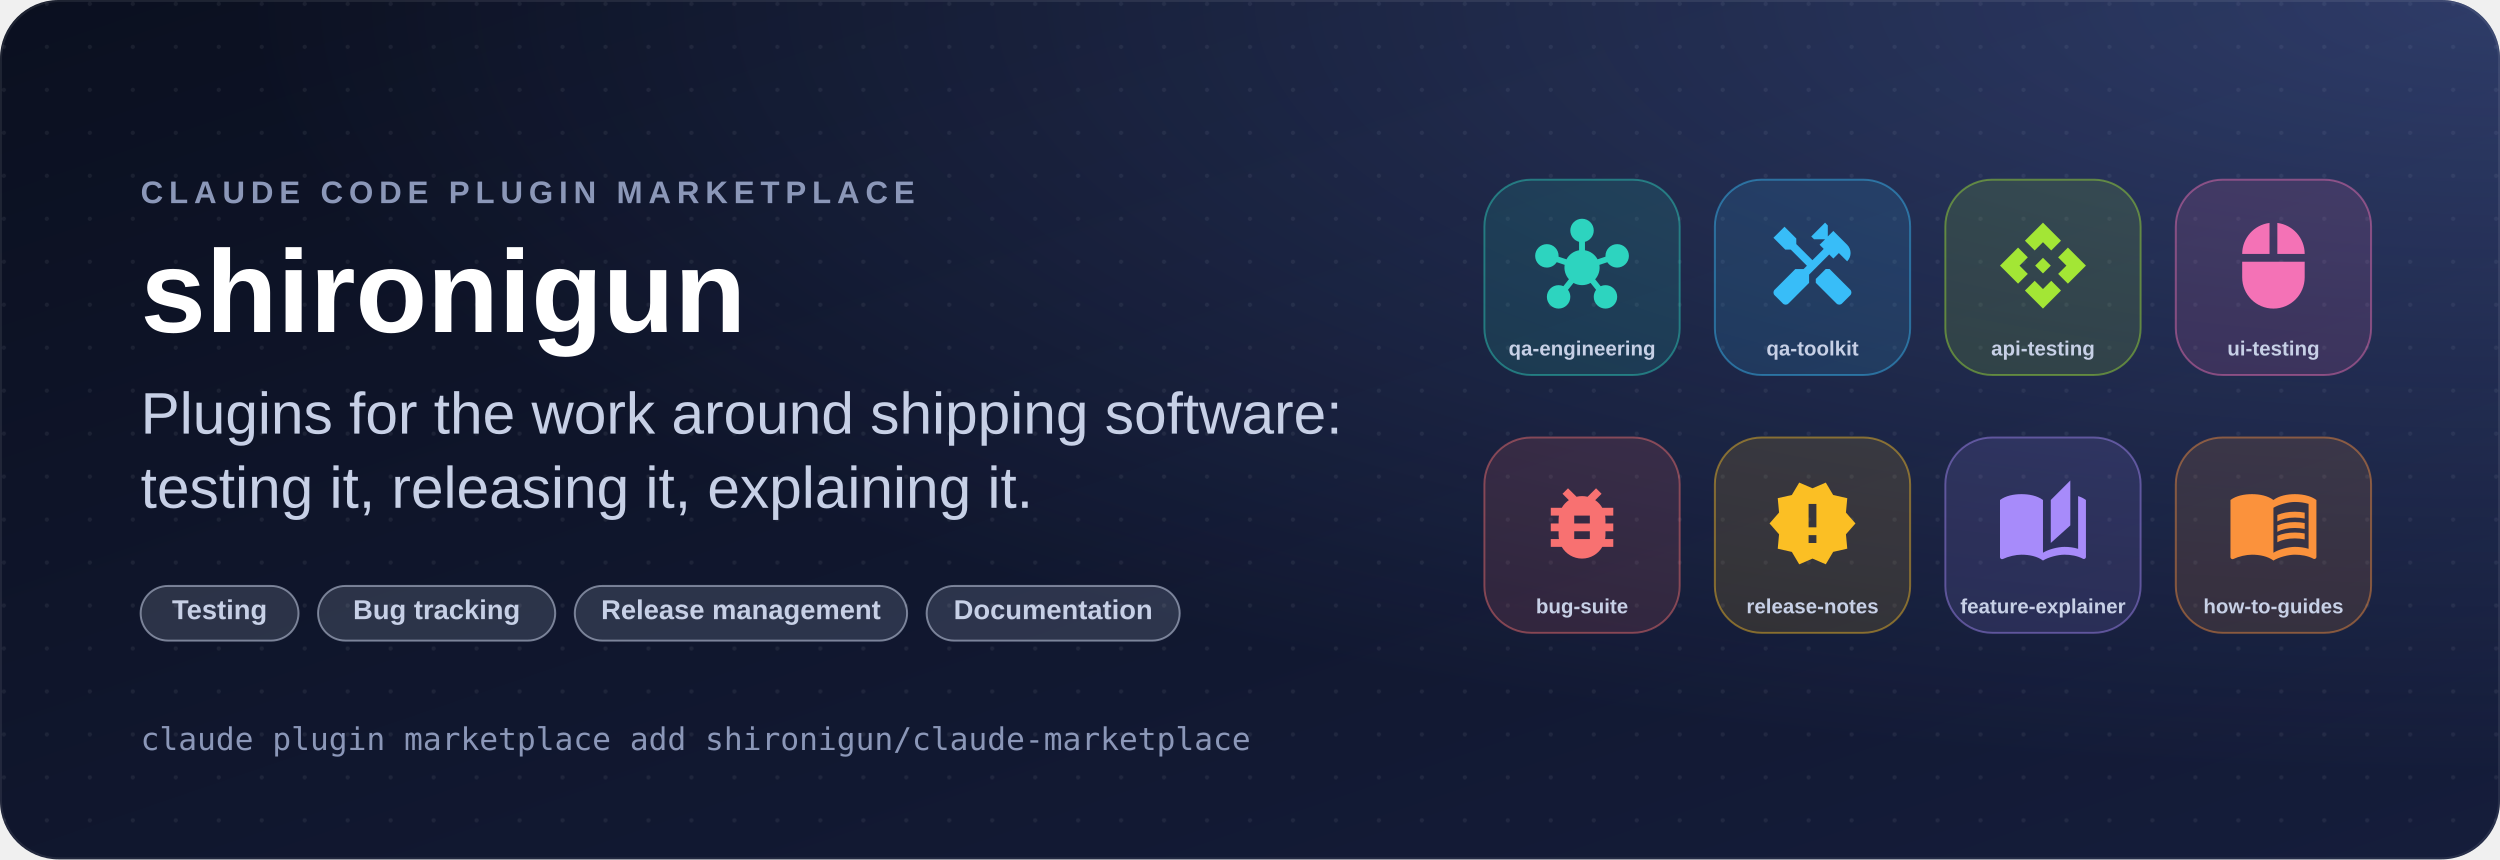
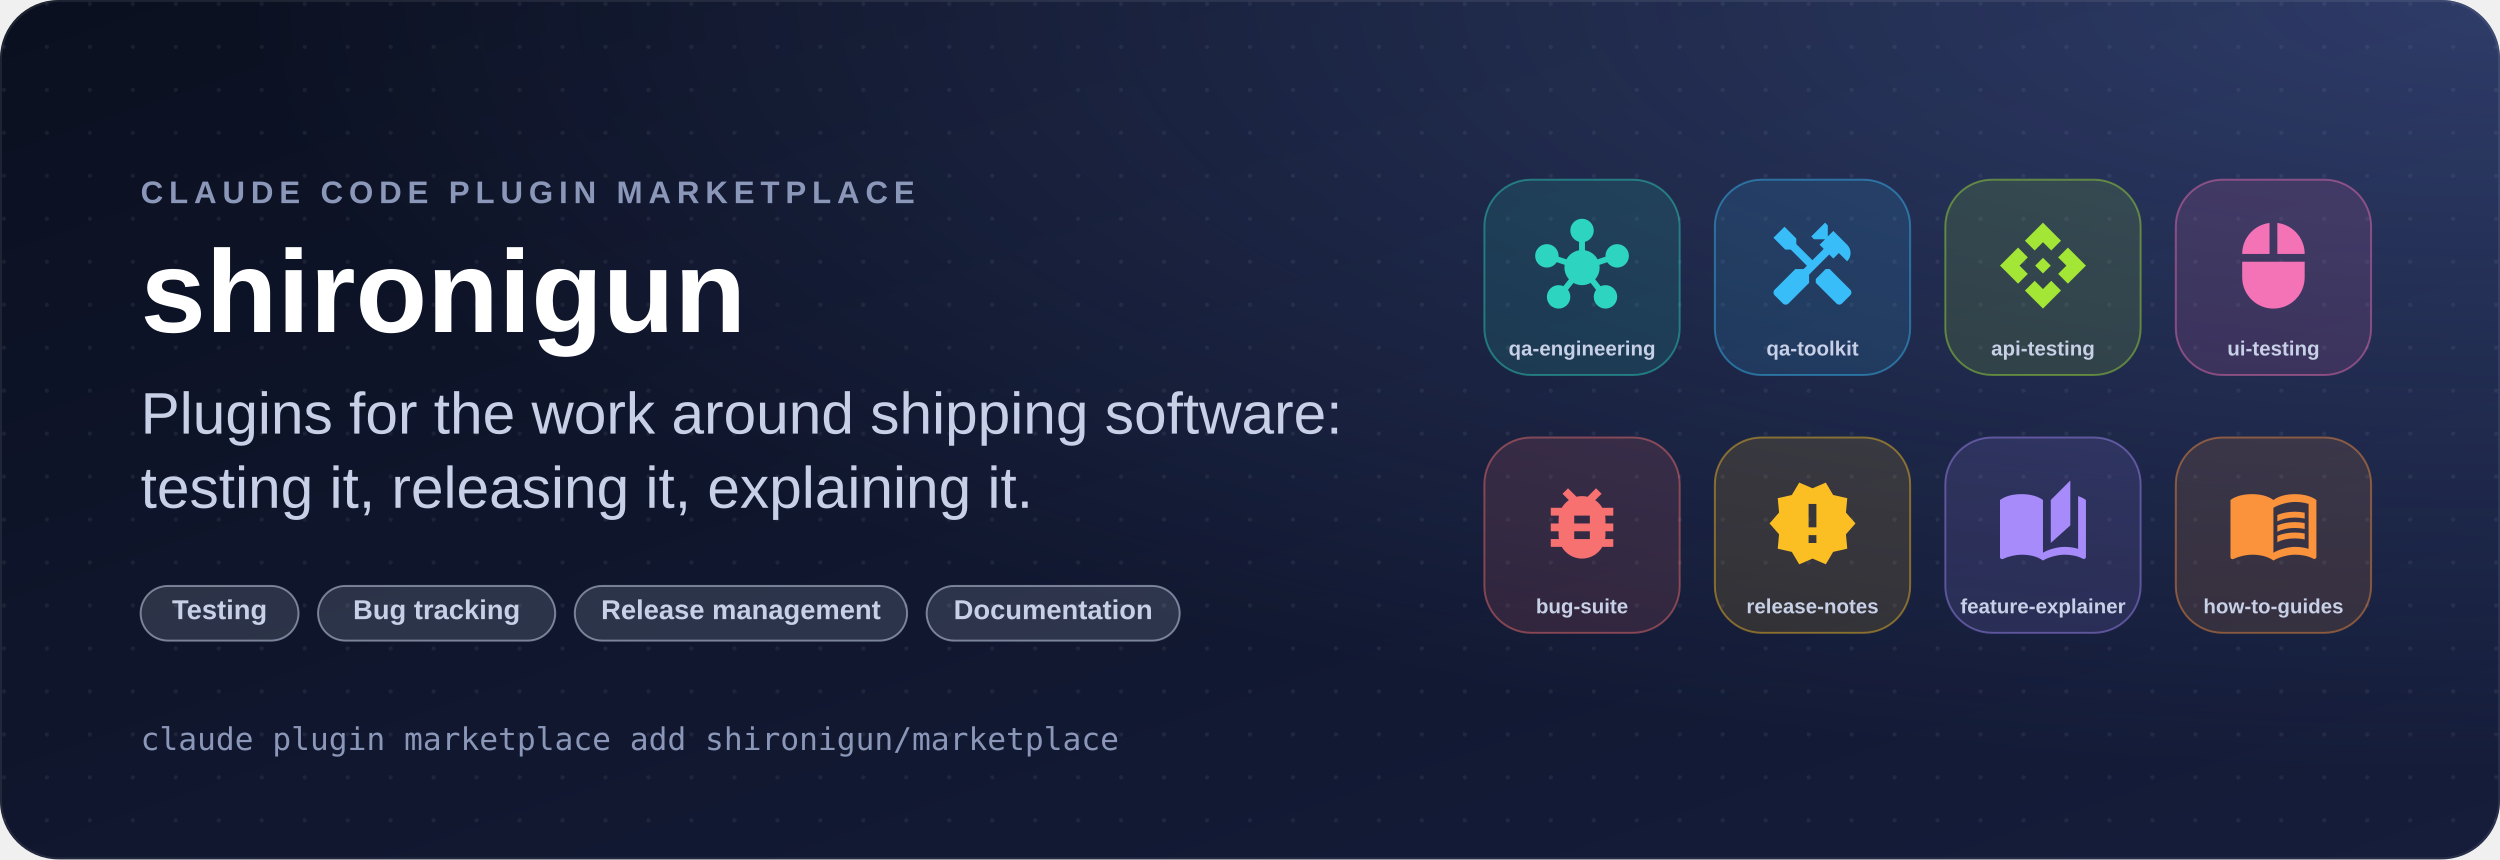
- <svg xmlns="http://www.w3.org/2000/svg" width="1280" height="440" viewBox="0 0 1280 440" role="img" aria-label="shironigun claude-marketplace: Claude Code plugins for QA, release and documentation work" font-family="'Segoe UI', -apple-system, 'Helvetica Neue', Arial, sans-serif">
+ <svg xmlns="http://www.w3.org/2000/svg" width="1280" height="440" viewBox="0 0 1280 440" role="img" aria-label="shironigun marketplace: Claude Code plugins for QA, release and documentation work" font-family="'Segoe UI', -apple-system, 'Helvetica Neue', Arial, sans-serif">
  <defs>
    <linearGradient id="hero-bg" x1="0" y1="0" x2="1" y2="1">
      <stop offset="0" stop-color="#0b1020" />
      <stop offset="1" stop-color="#151d3b" />
    </linearGradient>
    <radialGradient id="hero-glow" cx="1" cy="0" r="0.9">
      <stop offset="0" stop-color="#7c9cff" stop-opacity=".28" />
      <stop offset="1" stop-color="#7c9cff" stop-opacity="0" />
    </radialGradient>
    <pattern id="hero-dots" width="22" height="22" patternUnits="userSpaceOnUse">
      <circle cx="2" cy="2" r="1.1" fill="#ffffff" fill-opacity=".06" />
    </pattern>
  </defs>
  <rect width="1280" height="440" rx="30" fill="url(#hero-bg)" />
  <rect width="1280" height="440" rx="30" fill="url(#hero-dots)" />
  <rect width="1280" height="440" rx="30" fill="url(#hero-glow)" />
  <rect x=".5" y=".5" width="1279" height="439" rx="30" fill="none" stroke="#ffffff" stroke-opacity=".08" />
  <text x="72" y="104" font-size="16" font-weight="700" letter-spacing="3" fill="#8b97b8">CLAUDE CODE PLUGIN MARKETPLACE</text>
  <text x="72" y="170" font-size="60" font-weight="700" fill="#ffffff">shironigun</text>
  <text x="72" y="222" font-size="30" font-weight="500" fill="#c7d0e6">Plugins for the work around shipping software:</text>
  <text x="72" y="260" font-size="30" font-weight="500" fill="#c7d0e6">testing it, releasing it, explaining it.</text>
  <rect x="72" y="300" width="80.84" height="28" rx="14" fill="#c7d0e6" fill-opacity="0.16" stroke="#c7d0e6" stroke-opacity=".55" />
  <text x="112.42" y="317" text-anchor="middle" font-size="14" font-weight="600" fill="#c7d0e6">Testing</text>
  <rect x="162.84" y="300" width="121.44" height="28" rx="14" fill="#c7d0e6" fill-opacity="0.16" stroke="#c7d0e6" stroke-opacity=".55" />
  <text x="223.56" y="317" text-anchor="middle" font-size="14" font-weight="600" fill="#c7d0e6">Bug tracking</text>
  <rect x="294.28" y="300" width="170.16" height="28" rx="14" fill="#c7d0e6" fill-opacity="0.16" stroke="#c7d0e6" stroke-opacity=".55" />
  <text x="379.36" y="317" text-anchor="middle" font-size="14" font-weight="600" fill="#c7d0e6">Release management</text>
  <rect x="474.44" y="300" width="129.56" height="28" rx="14" fill="#c7d0e6" fill-opacity="0.16" stroke="#c7d0e6" stroke-opacity=".55" />
  <text x="539.22" y="317" text-anchor="middle" font-size="14" font-weight="600" fill="#c7d0e6">Documentation</text>
-   <text x="72" y="384" font-size="16" fill="#8b97b8" font-family="Consolas, 'Cascadia Mono', Menlo, monospace">claude plugin marketplace add shironigun/claude-marketplace</text>
+   <text x="72" y="384" font-size="16" fill="#8b97b8" font-family="Consolas, 'Cascadia Mono', Menlo, monospace">claude plugin marketplace add shironigun/marketplace</text>
  <rect x="760" y="92" width="100" height="100" rx="24" fill="#2dd4bf" fill-opacity=".13" stroke="#2dd4bf" stroke-opacity=".45" />
  <g transform="translate(786 112) scale(2)" fill="#2dd4bf">
    <path d="M8.4 18.2c.38.5.6 1.12.6 1.8 0 1.66-1.34 3-3 3s-3-1.34-3-3 1.34-3 3-3c.44 0 .85.09 1.23.26l1.41-1.77c-.92-1.03-1.29-2.39-1.09-3.69l-2.03-.68c-.54.83-1.46 1.38-2.52 1.38-1.66 0-3-1.34-3-3s1.34-3 3-3 3 1.34 3 3c0 .07 0 .14-.01.21l2.03.68c.64-1.21 1.82-2.09 3.22-2.32V5.91C9.96 5.57 9 4.4 9 3c0-1.66 1.34-3 3-3s3 1.34 3 3c0 1.4-.96 2.57-2.25 2.91v2.16c1.4.23 2.58 1.11 3.22 2.32L18 9.71V9.5c0-1.66 1.34-3 3-3s3 1.34 3 3-1.34 3-3 3c-1.06 0-1.98-.55-2.52-1.37l-2.03.68c.2 1.29-.16 2.65-1.09 3.69l1.41 1.77Q17.34 17 18 17c1.66 0 3 1.34 3 3s-1.34 3-3 3-3-1.34-3-3c0-.68.22-1.3.6-1.8l-1.41-1.77c-1.35.75-3.01.76-4.37 0z" />
  </g>
  <text x="810" y="182" text-anchor="middle" font-size="10.5" font-weight="600" fill="#c7d0e6">qa-engineering</text>
  <rect x="878" y="92" width="100" height="100" rx="24" fill="#38bdf8" fill-opacity=".13" stroke="#38bdf8" stroke-opacity=".45" />
  <g transform="translate(904 112) scale(2)" fill="#38bdf8">
    <path d="m21.67 18.17-5.3-5.3h-.99l-2.54 2.54v.99l5.3 5.3c.39.39 1.02.39 1.41 0l2.12-2.12c.39-.38.39-1.02 0-1.41" />
    <path d="m17.34 10.19 1.41-1.41 2.12 2.12c1.17-1.17 1.17-3.07 0-4.24l-3.54-3.54-1.41 1.41V1.71l-.7-.71-3.54 3.54.71.71h2.83l-1.41 1.41 1.06 1.06-2.89 2.89-4.13-4.13V5.06L4.83 2.04 2 4.87 5.03 7.9h1.41l4.13 4.13-.85.85H7.6l-5.3 5.3c-.39.39-.39 1.02 0 1.41l2.12 2.12c.39.39 1.02.39 1.41 0l5.3-5.3v-2.12l5.15-5.15z" />
  </g>
  <text x="928" y="182" text-anchor="middle" font-size="10.5" font-weight="600" fill="#c7d0e6">qa-toolkit</text>
  <rect x="996" y="92" width="100" height="100" rx="24" fill="#a3e635" fill-opacity=".13" stroke="#a3e635" stroke-opacity=".45" />
  <g transform="translate(1022 112) scale(2)" fill="#a3e635">
    <path d="m14 12-2 2-2-2 2-2zm-2-6 2.12 2.12 2.5-2.5L12 1 7.38 5.62l2.5 2.5zm-6 6 2.12-2.12-2.5-2.5L1 12l4.62 4.62 2.5-2.5zm12 0-2.12 2.12 2.5 2.5L23 12l-4.62-4.62-2.5 2.5zm-6 6-2.12-2.12-2.5 2.5L12 23l4.62-4.62-2.5-2.5z" />
  </g>
  <text x="1046" y="182" text-anchor="middle" font-size="10.5" font-weight="600" fill="#c7d0e6">api-testing</text>
  <rect x="1114" y="92" width="100" height="100" rx="24" fill="#f472b6" fill-opacity=".13" stroke="#f472b6" stroke-opacity=".45" />
  <g transform="translate(1140 112) scale(2)" fill="#f472b6">
    <path d="M13 1.07V9h7c0-4.08-3.05-7.44-7-7.93M4 15c0 4.42 3.58 8 8 8s8-3.58 8-8v-4H4zm7-13.93C7.05 1.56 4 4.92 4 9h7z" />
  </g>
  <text x="1164" y="182" text-anchor="middle" font-size="10.5" font-weight="600" fill="#c7d0e6">ui-testing</text>
  <rect x="760" y="224" width="100" height="100" rx="24" fill="#f87171" fill-opacity=".13" stroke="#f87171" stroke-opacity=".45" />
  <g transform="translate(786 244) scale(2)" fill="#f87171">
    <path d="M20 8h-2.81c-.45-.78-1.07-1.45-1.82-1.96L17 4.41 15.59 3l-2.17 2.17C12.96 5.06 12.49 5 12 5s-.96.06-1.41.17L8.41 3 7 4.41l1.62 1.63C7.88 6.55 7.26 7.22 6.81 8H4v2h2.09c-.05.33-.09.66-.09 1v1H4v2h2v1c0 .34.04.67.09 1H4v2h2.81c1.04 1.79 2.97 3 5.19 3s4.15-1.21 5.19-3H20v-2h-2.09c.05-.33.09-.66.09-1v-1h2v-2h-2v-1c0-.34-.04-.67-.09-1H20zm-6 8h-4v-2h4zm0-4h-4v-2h4z" />
  </g>
  <text x="810" y="314" text-anchor="middle" font-size="10.5" font-weight="600" fill="#c7d0e6">bug-suite</text>
  <rect x="878" y="224" width="100" height="100" rx="24" fill="#fbbf24" fill-opacity=".13" stroke="#fbbf24" stroke-opacity=".45" />
  <g transform="translate(904 244) scale(2)" fill="#fbbf24">
    <path d="m23 12-2.44-2.78.34-3.68-3.61-.82-1.89-3.18L12 3 8.6 1.54 6.71 4.72l-3.61.81.34 3.68L1 12l2.44 2.78-.34 3.69 3.61.82 1.89 3.18L12 21l3.4 1.46 1.89-3.18 3.61-.82-.34-3.68zm-10 5h-2v-2h2zm0-4h-2V7h2z" />
  </g>
  <text x="928" y="314" text-anchor="middle" font-size="10.5" font-weight="600" fill="#c7d0e6">release-notes</text>
  <rect x="996" y="224" width="100" height="100" rx="24" fill="#a78bfa" fill-opacity=".13" stroke="#a78bfa" stroke-opacity=".45" />
  <g transform="translate(1022 244) scale(2)" fill="#a78bfa">
    <path d="m19 1-5 5v11l5-4.5zM1 6v14.65c0 .25.25.5.5.5.1 0 .15-.05.25-.05C3.1 20.45 5.05 20 6.5 20c1.95 0 4.05.4 5.5 1.5V6c-1.45-1.1-3.55-1.5-5.5-1.5S2.45 4.9 1 6m22 13.5V6c-.6-.45-1.25-.75-2-1v13.5c-1.1-.35-2.3-.5-3.5-.5-1.7 0-4.15.65-5.5 1.5v2c1.35-.85 3.8-1.5 5.5-1.5 1.65 0 3.35.3 4.75 1.05.1.05.15.05.25.05.25 0 .5-.25.5-.5z" />
  </g>
  <text x="1046" y="314" text-anchor="middle" font-size="10.5" font-weight="600" fill="#c7d0e6">feature-explainer</text>
  <rect x="1114" y="224" width="100" height="100" rx="24" fill="#fb923c" fill-opacity=".13" stroke="#fb923c" stroke-opacity=".45" />
  <g transform="translate(1140 244) scale(2)" fill="#fb923c">
    <path d="M21 5c-1.11-.35-2.33-.5-3.5-.5-1.95 0-4.05.4-5.5 1.5-1.45-1.1-3.55-1.5-5.5-1.5S2.45 4.9 1 6v14.65c0 .25.25.5.5.5.1 0 .15-.05.25-.05C3.1 20.45 5.05 20 6.5 20c1.95 0 4.05.4 5.5 1.5 1.35-.85 3.8-1.5 5.5-1.5 1.65 0 3.35.3 4.75 1.05.1.05.15.05.25.05.25 0 .5-.25.5-.5V6c-.6-.45-1.25-.75-2-1m0 13.5c-1.1-.35-2.3-.5-3.5-.5-1.7 0-4.15.65-5.5 1.5V8c1.35-.85 3.8-1.5 5.5-1.5 1.2 0 2.4.15 3.5.5z" />
    <path d="M17.5 10.5c.88 0 1.73.09 2.5.26V9.24c-.79-.15-1.64-.24-2.5-.24-1.7 0-3.24.29-4.5.83v1.66c1.13-.64 2.7-.99 4.5-.99M13 12.49v1.66c1.13-.64 2.7-.99 4.5-.99.88 0 1.73.09 2.5.26V11.9c-.79-.15-1.64-.24-2.5-.24-1.7 0-3.24.3-4.5.83m4.5 1.84c-1.7 0-3.24.29-4.5.83v1.66c1.13-.64 2.7-.99 4.5-.99.88 0 1.73.09 2.5.26v-1.52c-.79-.16-1.64-.24-2.5-.24" />
  </g>
  <text x="1164" y="314" text-anchor="middle" font-size="10.5" font-weight="600" fill="#c7d0e6">how-to-guides</text>
</svg>
